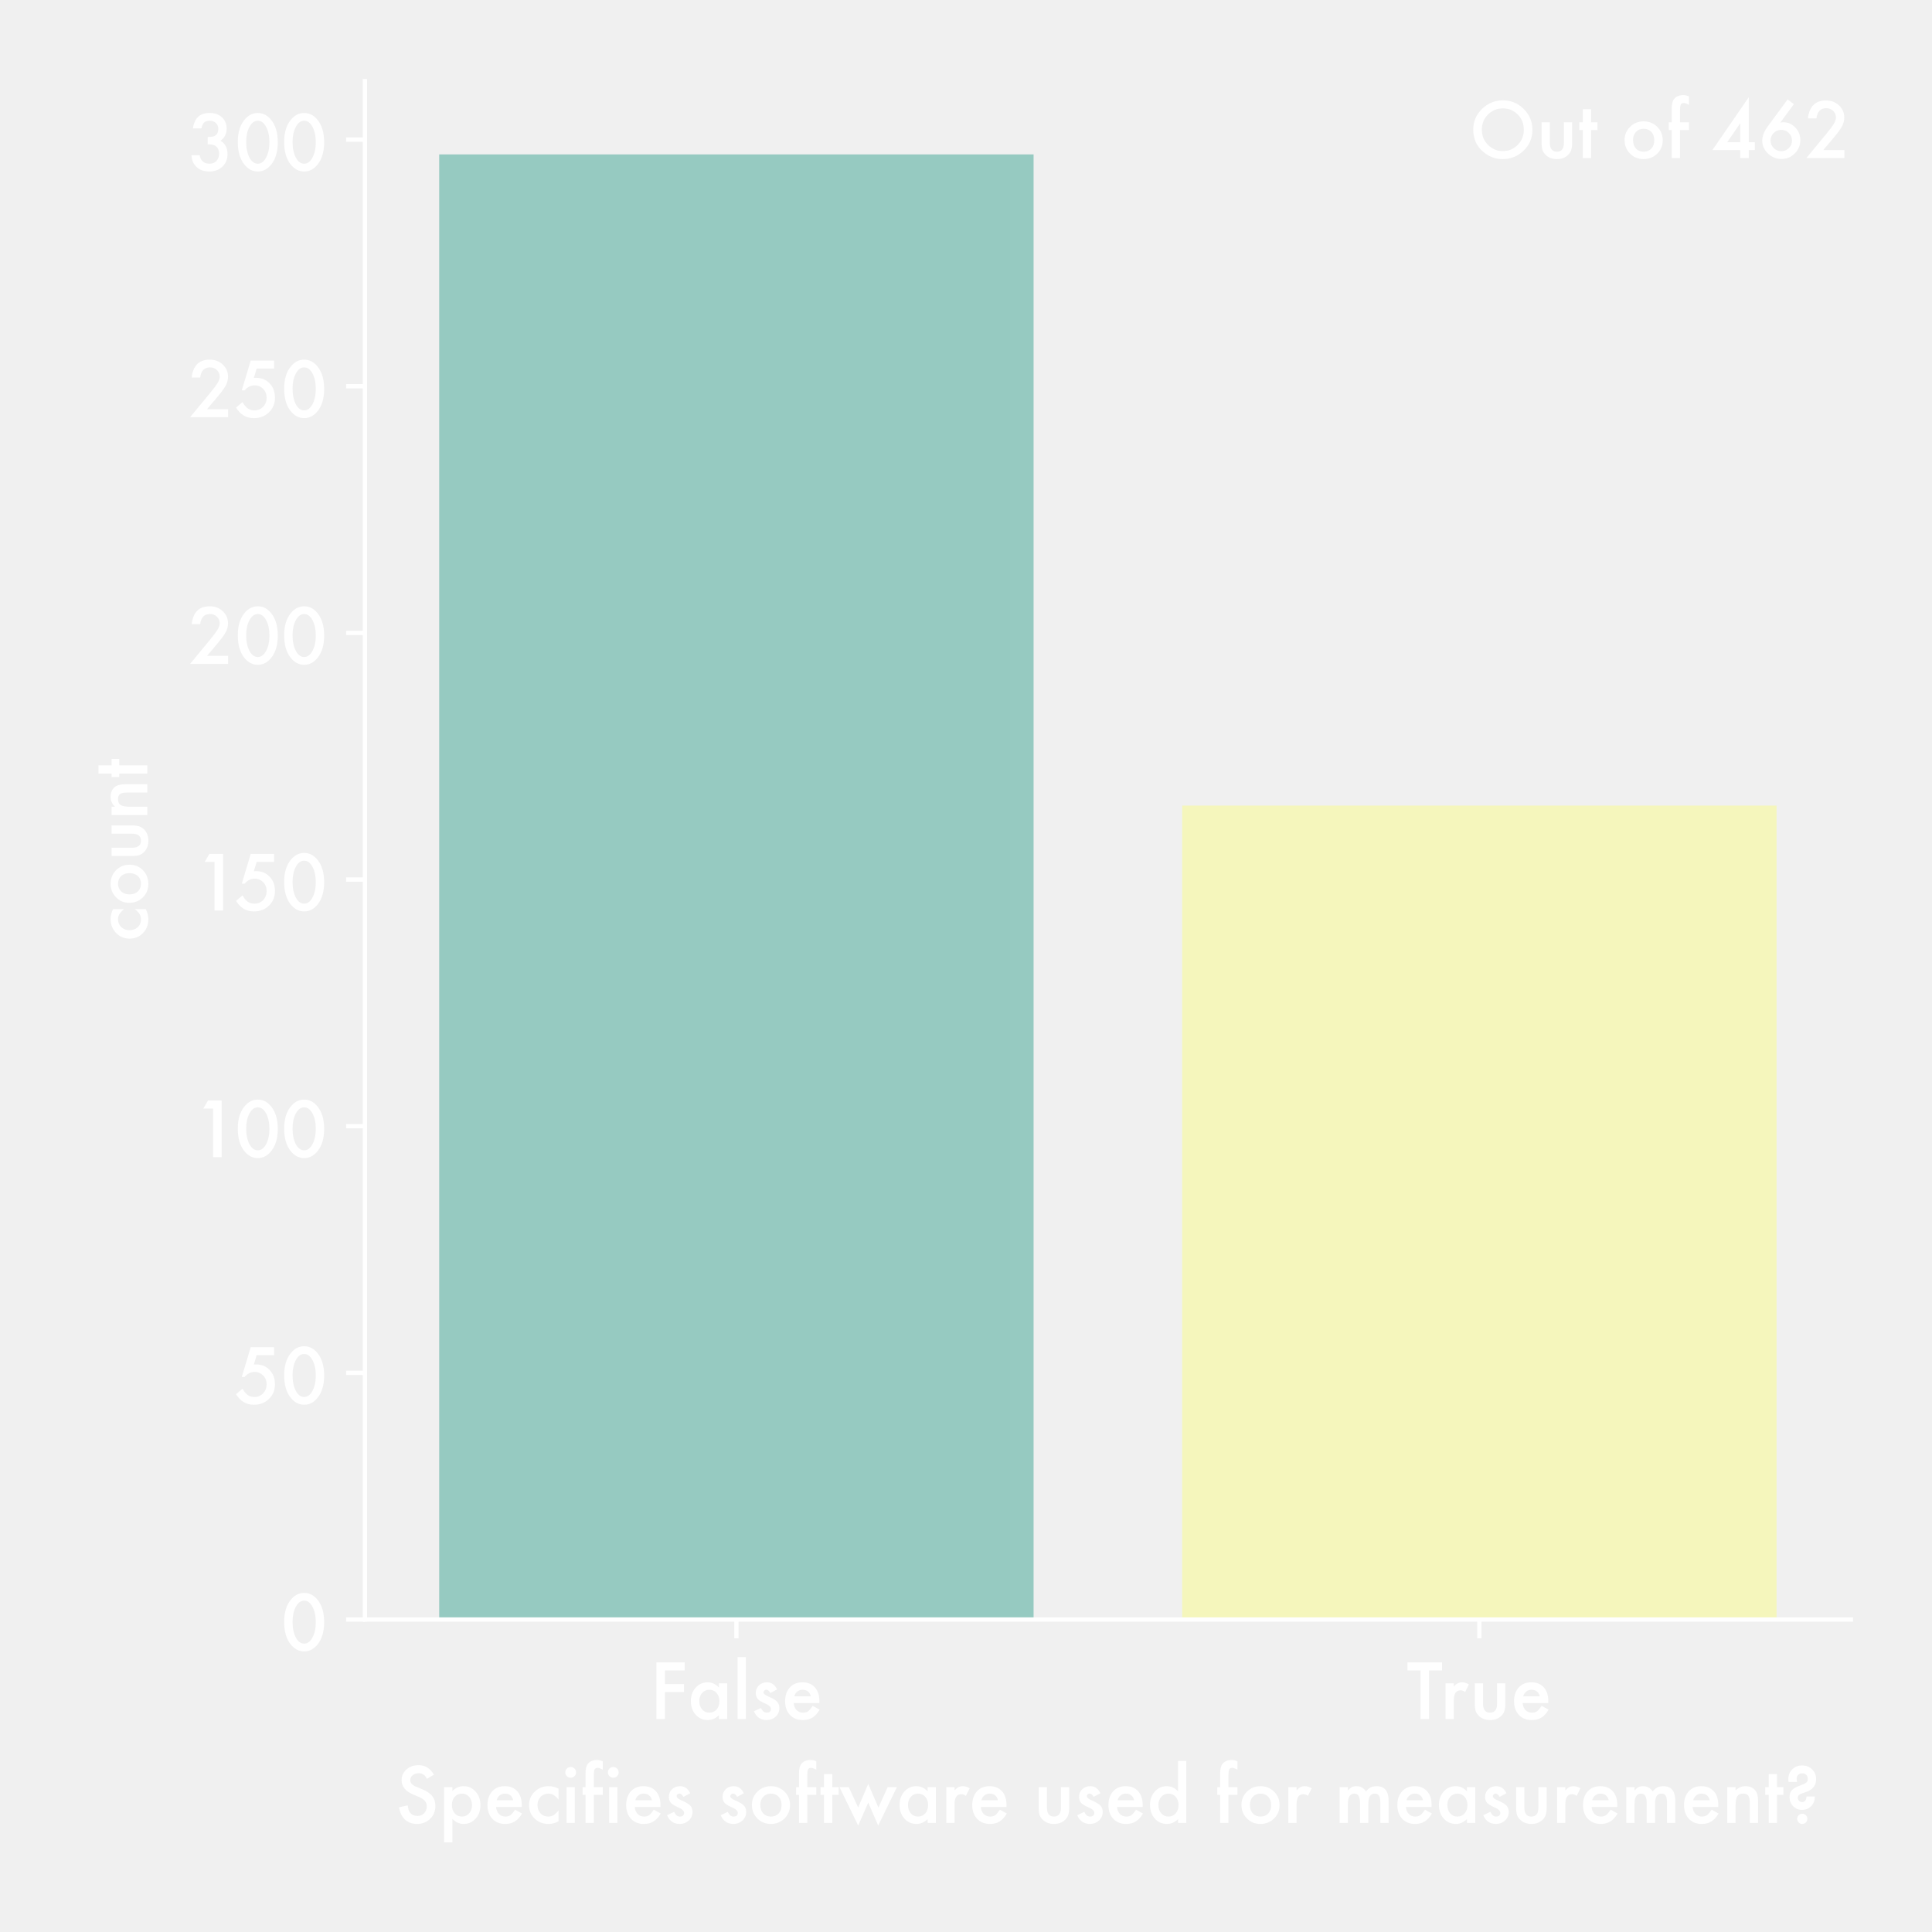
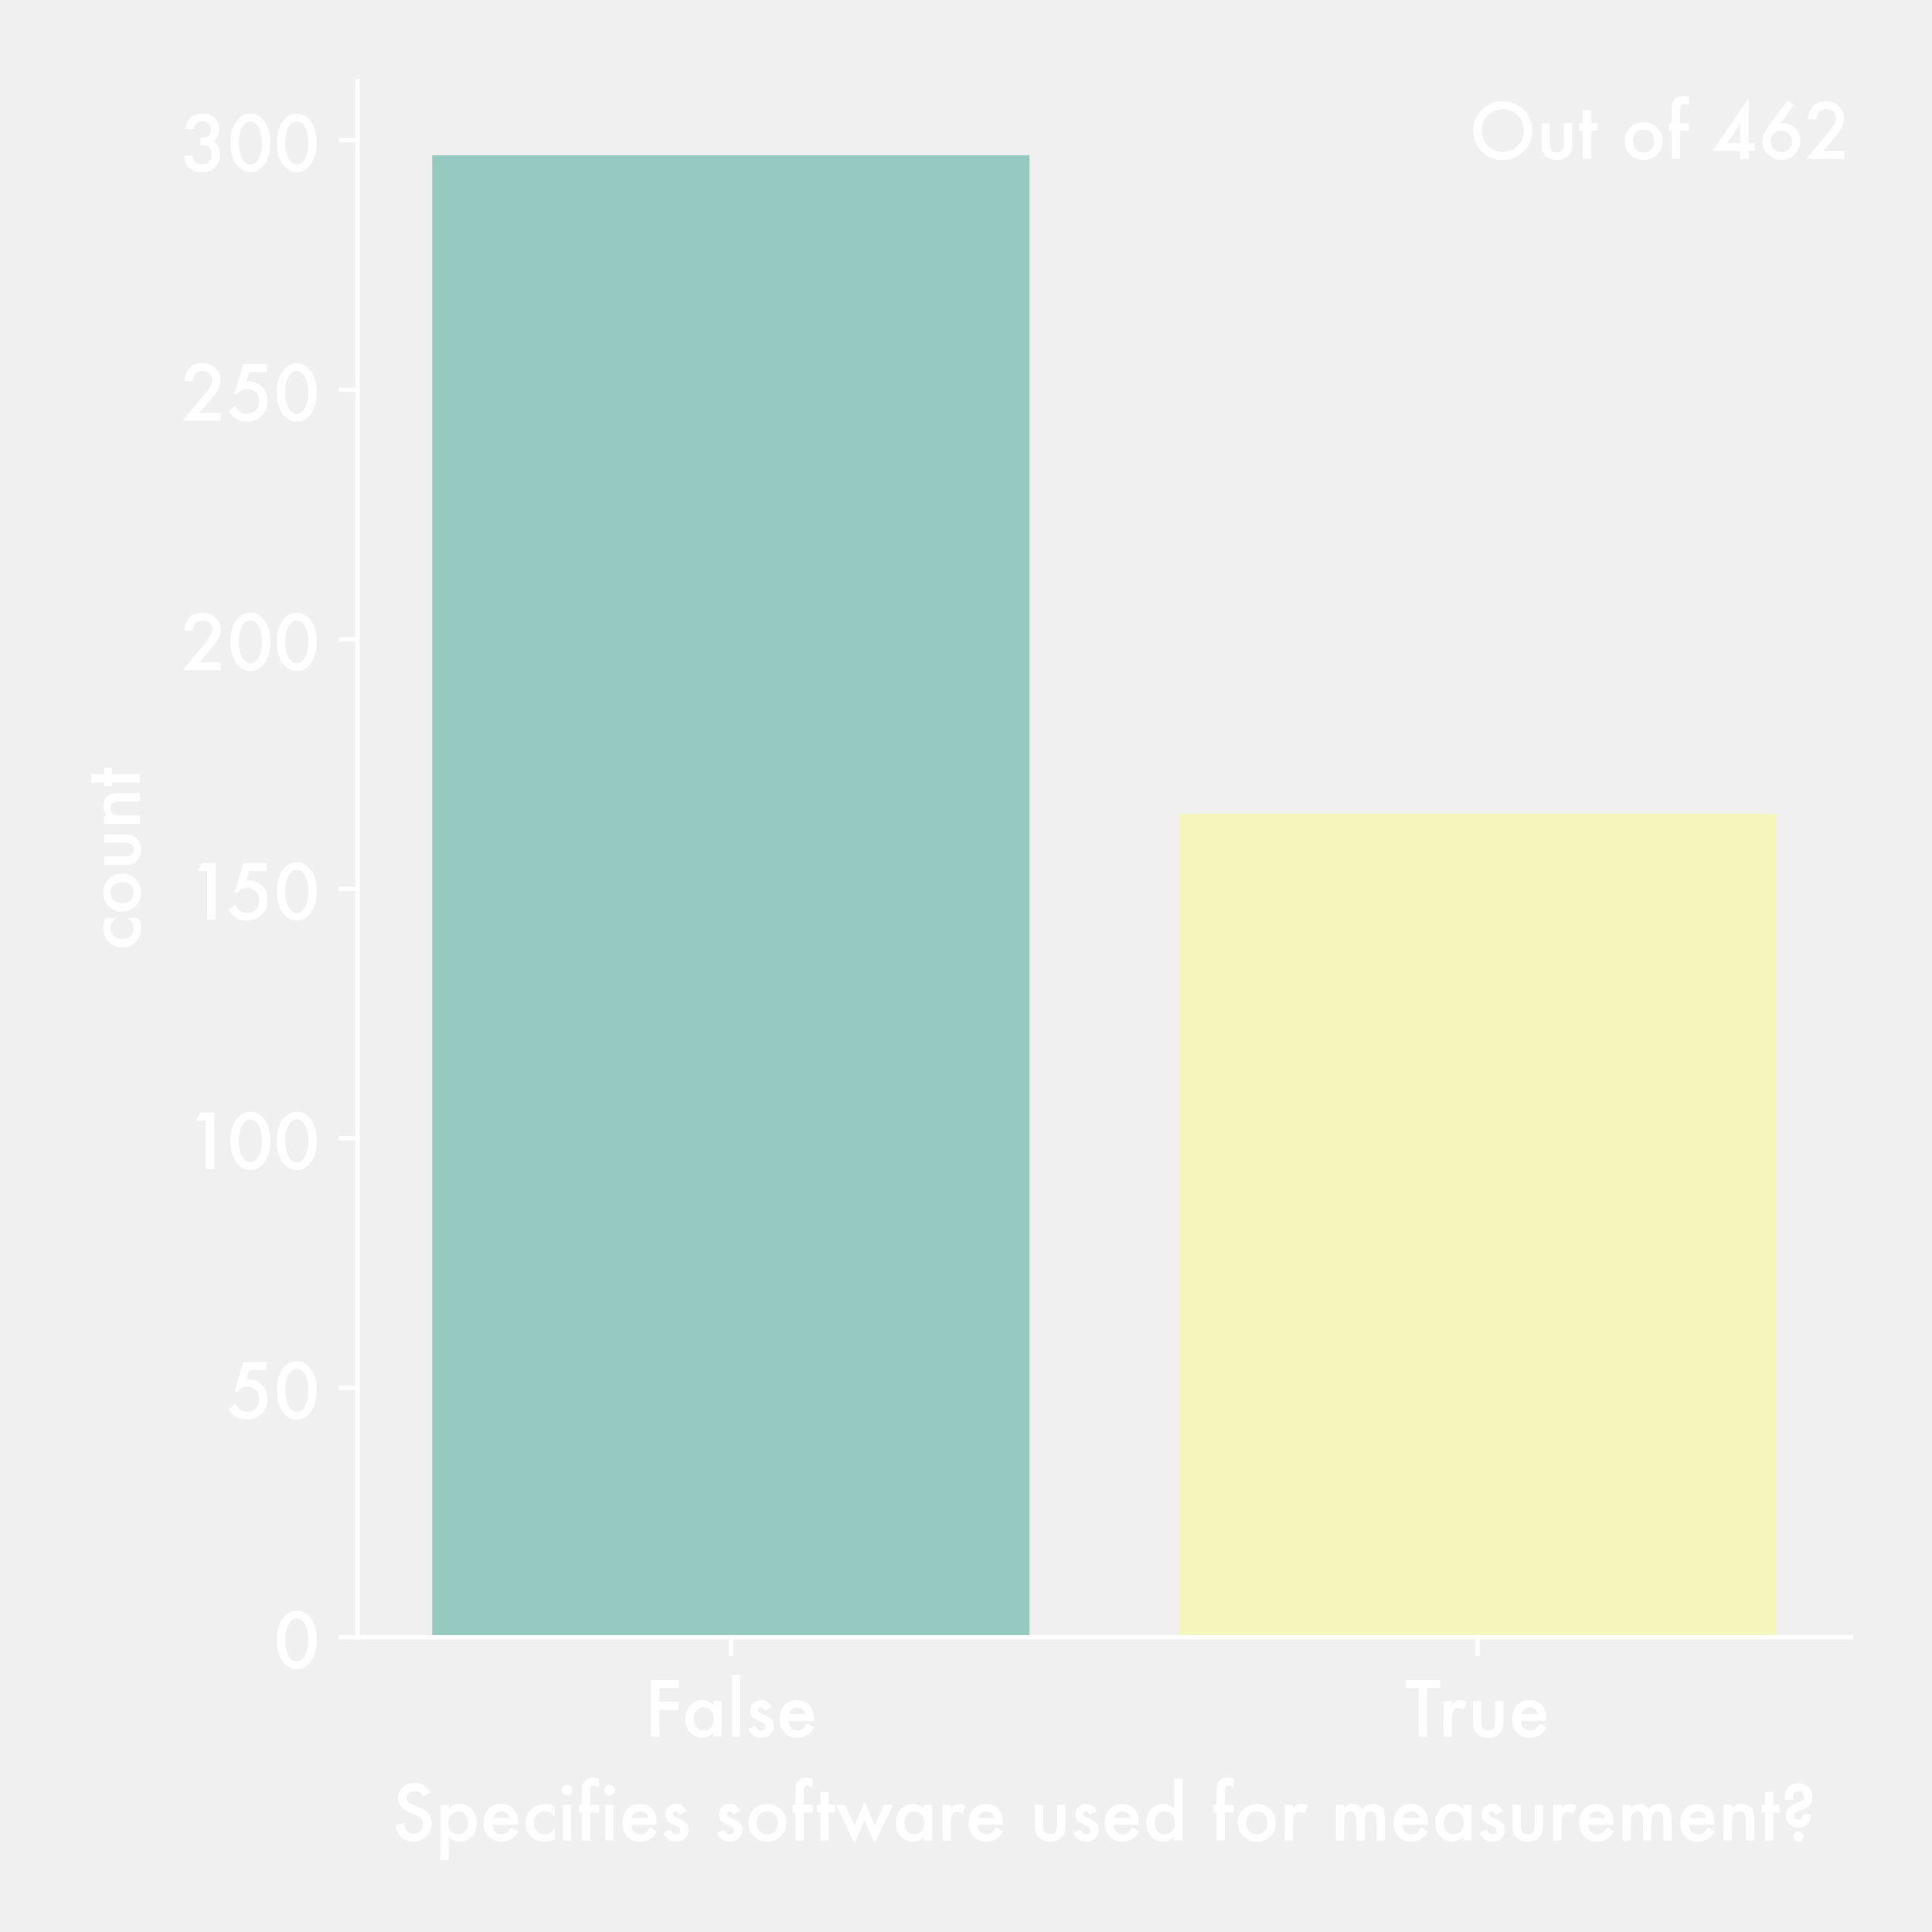
<svg xmlns="http://www.w3.org/2000/svg" xmlns:xlink="http://www.w3.org/1999/xlink" width="360pt" height="360pt" viewBox="0 0 360 360" version="1.1">
  <defs>
    <style type="text/css">*{stroke-linejoin: round; stroke-linecap: butt}</style>
  </defs>
  <g id="figure_1">
    <g id="patch_1">
      <path d="M 0 360  L 360 360  L 360 0  L 0 0  L 0 360  z " style="fill: none" />
    </g>
    <g id="axes_1">
      <g id="patch_2">
-         <path d="M 67.995 301.771  L 344.88 301.771  L 344.88 15.12  L 67.995 15.12  L 67.995 301.771  z " style="fill: none" />
+         <path d="M 66.62 305.08  L 344.88 305.08  L 344.88 15.12  L 66.62 15.12  L 66.62 305.08  z " style="fill: none" />
      </g>
      <g id="patch_3">
-         <path d="M 81.839 301.771  L 192.593 301.771  L 192.593 28.77  L 81.839 28.77  z " clip-path="url(#p9fc355cbcc)" style="fill: #96cac1" />
+         <path d="M 80.533 305.08  L 191.837 305.08  L 191.837 28.928  L 80.533 28.928  z " clip-path="url(#p62d3371e8d)" style="fill: #96cac1" />
      </g>
      <g id="patch_4">
-         <path d="M 220.282 301.771  L 331.036 301.771  L 331.036 150.104  L 220.282 150.104  z " clip-path="url(#p9fc355cbcc)" style="fill: #f5f6bc" />
+         <path d="M 219.663 305.08  L 330.967 305.08  L 330.967 151.662  L 219.663 151.662  z " clip-path="url(#p62d3371e8d)" style="fill: #f5f6bc" />
      </g>
      <g id="matplotlib.axis_1">
        <g id="xtick_1">
          <g id="line2d_1">
            <defs>
-               <path id="m34e03b664c" d="M 0 0  L 0 3.5  " style="stroke: #ffffff; stroke-width: 0.8" />
+               <path id="m3e8e479b84" d="M 0 0  L 0 3.5  " style="stroke: #ffffff; stroke-width: 0.8" />
            </defs>
            <g>
-               <use xlink:href="#m34e03b664c" x="137.216" y="301.771" style="fill: #ffffff; stroke: #ffffff; stroke-width: 0.8" />
+               <use xlink:href="#m3e8e479b84" x="136.185" y="305.08" style="fill: #ffffff; stroke: #ffffff; stroke-width: 0.8" />
            </g>
          </g>
          <g id="text_1">
-             <g style="fill: #ffffff" transform="translate(121.0473 320.3163)scale(0.14 -0.14)">
+             <g style="fill: #ffffff" transform="translate(120.0161 323.6256)scale(0.14 -0.14)">
              <defs>
                <path id="Futura-Medium-46" d="M 2988 4141  L 1306 4141  L 1306 2981  L 2928 2981  L 2928 2297  L 1306 2297  L 1306 0  L 578 0  L 578 4825  L 2988 4825  L 2988 4141  z " transform="scale(0.015625)" />
                <path id="Futura-Medium-61" d="M 2688 3044  L 3394 3044  L 3394 0  L 2688 0  L 2688 319  Q 2253 -88 1753 -88  Q 1122 -88 709 369  Q 300 834 300 1531  Q 300 2216 709 2672  Q 1119 3128 1734 3128  Q 2266 3128 2688 2691  L 2688 3044  z M 1019 1531  Q 1019 1094 1253 819  Q 1494 541 1859 541  Q 2250 541 2491 809  Q 2731 1088 2731 1516  Q 2731 1944 2491 2222  Q 2250 2494 1866 2494  Q 1503 2494 1259 2219  Q 1019 1941 1019 1531  z " transform="scale(0.015625)" />
                <path id="Futura-Medium-6c" d="M 1147 5278  L 1147 0  L 444 0  L 444 5278  L 1147 5278  z " transform="scale(0.015625)" />
                <path id="Futura-Medium-73" d="M 2213 2525  L 1631 2216  Q 1494 2497 1291 2497  Q 1194 2497 1125 2433  Q 1056 2369 1056 2269  Q 1056 2094 1463 1922  Q 2022 1681 2215 1478  Q 2409 1275 2409 931  Q 2409 491 2084 194  Q 1769 -88 1322 -88  Q 556 -88 238 659  L 838 938  Q 963 719 1028 659  Q 1156 541 1334 541  Q 1691 541 1691 866  Q 1691 1053 1416 1216  Q 1309 1269 1203 1319  Q 1097 1369 988 1422  Q 681 1572 556 1722  Q 397 1913 397 2213  Q 397 2609 669 2869  Q 947 3128 1344 3128  Q 1928 3128 2213 2525  z " transform="scale(0.015625)" />
                <path id="Futura-Medium-65" d="M 3216 1356  L 1034 1356  Q 1063 981 1278 759  Q 1494 541 1831 541  Q 2094 541 2266 666  Q 2434 791 2650 1128  L 3244 797  Q 3106 563 2953 395  Q 2800 228 2625 120  Q 2450 13 2247 -37  Q 2044 -88 1806 -88  Q 1125 -88 713 350  Q 300 791 300 1519  Q 300 2241 700 2688  Q 1103 3128 1769 3128  Q 2441 3128 2831 2700  Q 3219 2275 3219 1522  L 3216 1356  z M 2494 1931  Q 2347 2494 1784 2494  Q 1656 2494 1543 2455  Q 1431 2416 1339 2342  Q 1247 2269 1181 2166  Q 1116 2063 1081 1931  L 2494 1931  z " transform="scale(0.015625)" />
              </defs>
              <use xlink:href="#Futura-Medium-46" />
              <use xlink:href="#Futura-Medium-61" x="50.205" />
              <use xlink:href="#Futura-Medium-6c" x="110.166" />
              <use xlink:href="#Futura-Medium-73" x="135.068" />
              <use xlink:href="#Futura-Medium-65" x="175.645" />
            </g>
          </g>
        </g>
        <g id="xtick_2">
          <g id="line2d_2">
            <g>
-               <use xlink:href="#m34e03b664c" x="275.659" y="301.771" style="fill: #ffffff; stroke: #ffffff; stroke-width: 0.8" />
+               <use xlink:href="#m3e8e479b84" x="275.315" y="305.08" style="fill: #ffffff; stroke: #ffffff; stroke-width: 0.8" />
            </g>
          </g>
          <g id="text_2">
-             <g style="fill: #ffffff" transform="translate(262.1061 320.3163)scale(0.14 -0.14)">
+             <g style="fill: #ffffff" transform="translate(261.7623 323.6256)scale(0.14 -0.14)">
              <defs>
                <path id="Futura-Medium-54" d="M 1909 4141  L 1909 0  L 1181 0  L 1181 4141  L 72 4141  L 72 4825  L 3016 4825  L 3016 4141  L 1909 4141  z " transform="scale(0.015625)" />
                <path id="Futura-Medium-72" d="M 444 3044  L 1147 3044  L 1147 2772  Q 1341 2975 1491 3050  Q 1644 3128 1853 3128  Q 2131 3128 2434 2947  L 2113 2303  Q 1913 2447 1722 2447  Q 1147 2447 1147 1578  L 1147 0  L 444 0  L 444 3044  z " transform="scale(0.015625)" />
                <path id="Futura-Medium-75" d="M 1147 3044  L 1147 1297  Q 1147 541 1744 541  Q 2341 541 2341 1297  L 2341 3044  L 3044 3044  L 3044 1281  Q 3044 916 2953 650  Q 2866 413 2650 222  Q 2294 -88 1744 -88  Q 1197 -88 841 222  Q 622 413 531 650  Q 444 863 444 1281  L 444 3044  L 1147 3044  z " transform="scale(0.015625)" />
              </defs>
              <use xlink:href="#Futura-Medium-54" />
              <use xlink:href="#Futura-Medium-72" x="44.867" />
              <use xlink:href="#Futura-Medium-75" x="83.77" />
              <use xlink:href="#Futura-Medium-65" x="138.262" />
            </g>
          </g>
        </g>
        <g id="text_3">
-           <g style="fill: #ffffff" transform="translate(73.62234 339.6703)scale(0.14 -0.14)">
+           <g style="fill: #ffffff" transform="translate(72.93484 342.9797)scale(0.14 -0.14)">
            <defs>
              <path id="Futura-Medium-53" d="M 3306 4106  L 2716 3756  Q 2550 4044 2400 4131  Q 2244 4231 1997 4231  Q 1694 4231 1494 4059  Q 1294 3891 1294 3634  Q 1294 3281 1819 3066  L 2300 2869  Q 2888 2631 3159 2289  Q 3431 1947 3431 1450  Q 3431 784 2988 350  Q 2541 -88 1878 -88  Q 1250 -88 841 284  Q 438 656 338 1331  L 1075 1494  Q 1125 1069 1250 906  Q 1475 594 1906 594  Q 2247 594 2472 822  Q 2697 1050 2697 1400  Q 2697 1541 2658 1658  Q 2619 1775 2536 1873  Q 2453 1972 2322 2058  Q 2191 2144 2009 2222  L 1544 2416  Q 553 2834 553 3641  Q 553 4184 969 4550  Q 1384 4919 2003 4919  Q 2838 4919 3306 4106  z " transform="scale(0.015625)" />
              <path id="Futura-Medium-70" d="M 1147 -1656  L 444 -1656  L 444 3044  L 1147 3044  L 1147 2713  Q 1563 3128 2091 3128  Q 2719 3128 3125 2666  Q 3538 2206 3538 1506  Q 3538 822 3128 366  Q 2722 -88 2103 -88  Q 1569 -88 1147 341  L 1147 -1656  z M 2819 1503  Q 2819 1941 2581 2216  Q 2341 2494 1975 2494  Q 1588 2494 1347 2225  Q 1106 1956 1106 1519  Q 1106 1091 1347 813  Q 1584 541 1972 541  Q 2338 541 2575 816  Q 2819 1091 2819 1503  z " transform="scale(0.015625)" />
              <path id="Futura-Medium-63" d="M 2813 2913  L 2813 1978  Q 2572 2272 2381 2381  Q 2194 2494 1941 2494  Q 1544 2494 1281 2216  Q 1019 1938 1019 1519  Q 1019 1091 1272 816  Q 1528 541 1925 541  Q 2178 541 2372 650  Q 2559 756 2813 1063  L 2813 134  Q 2384 -88 1956 -88  Q 1250 -88 775 369  Q 300 828 300 1509  Q 300 2191 781 2659  Q 1263 3128 1963 3128  Q 2413 3128 2813 2913  z " transform="scale(0.015625)" />
              <path id="Futura-Medium-69" d="M 1147 3044  L 1147 0  L 444 0  L 444 3044  L 1147 3044  z M 338 4309  Q 338 4494 472 4628  Q 606 4763 794 4763  Q 984 4763 1119 4628  Q 1253 4497 1253 4306  Q 1253 4116 1119 3981  Q 988 3847 797 3847  Q 606 3847 472 3981  Q 338 4116 338 4309  z " transform="scale(0.015625)" />
              <path id="Futura-Medium-66" d="M 1172 2388  L 1172 0  L 466 0  L 466 2388  L 216 2388  L 216 3044  L 466 3044  L 466 4219  Q 466 4794 666 5031  Q 941 5363 1466 5363  Q 1653 5363 1938 5253  L 1938 4534  L 1866 4572  Q 1638 4688 1491 4688  Q 1303 4688 1238 4553  Q 1172 4422 1172 4047  L 1172 3044  L 1938 3044  L 1938 2388  L 1172 2388  z " transform="scale(0.015625)" />
              <path id="Futura-Medium-20" transform="scale(0.015625)" />
              <path id="Futura-Medium-6f" d="M 300 1544  Q 300 2203 772 2665  Q 1244 3128 1922 3128  Q 2603 3128 3078 2663  Q 3547 2197 3547 1519  Q 3547 834 3075 372  Q 2600 -88 1909 -88  Q 1225 -88 763 381  Q 300 844 300 1544  z M 1019 1531  Q 1019 1075 1263 809  Q 1513 541 1922 541  Q 2334 541 2581 806  Q 2828 1072 2828 1516  Q 2828 1959 2581 2225  Q 2331 2494 1922 2494  Q 1519 2494 1269 2225  Q 1019 1956 1019 1531  z " transform="scale(0.015625)" />
              <path id="Futura-Medium-74" d="M 1169 2388  L 1169 0  L 466 0  L 466 2388  L 166 2388  L 166 3044  L 466 3044  L 466 4159  L 1169 4159  L 1169 3044  L 1716 3044  L 1716 2388  L 1169 2388  z " transform="scale(0.015625)" />
              <path id="Futura-Medium-77" d="M 825 3044  L 1622 1306  L 2481 3322  L 3347 1306  L 4134 3044  L 4922 3044  L 3328 -228  L 2481 1731  L 1625 -228  L 34 3044  L 825 3044  z " transform="scale(0.015625)" />
              <path id="Futura-Medium-64" d="M 2688 5278  L 3394 5278  L 3394 0  L 2688 0  L 2688 319  Q 2272 -88 1747 -88  Q 1122 -88 709 369  Q 300 834 300 1531  Q 300 2213 709 2669  Q 1116 3128 1731 3128  Q 2266 3128 2688 2691  L 2688 5278  z M 1019 1531  Q 1019 1094 1253 819  Q 1494 541 1859 541  Q 2250 541 2491 809  Q 2731 1088 2731 1516  Q 2731 1944 2491 2222  Q 2250 2494 1866 2494  Q 1503 2494 1259 2219  Q 1019 1941 1019 1531  z " transform="scale(0.015625)" />
              <path id="Futura-Medium-6d" d="M 444 3044  L 1147 3044  L 1147 2763  Q 1350 2975 1494 3050  Q 1647 3128 1878 3128  Q 2394 3128 2694 2678  Q 3025 3128 3591 3128  Q 4619 3128 4619 1881  L 4619 0  L 3913 0  L 3913 1691  Q 3913 2128 3806 2309  Q 3697 2494 3447 2494  Q 3156 2494 3023 2275  Q 2891 2056 2891 1572  L 2891 0  L 2184 0  L 2184 1681  Q 2184 2494 1716 2494  Q 1419 2494 1283 2272  Q 1147 2050 1147 1572  L 1147 0  L 444 0  L 444 3044  z " transform="scale(0.015625)" />
              <path id="Futura-Medium-6e" d="M 444 3044  L 1150 3044  L 1150 2763  Q 1519 3128 1981 3128  Q 2513 3128 2809 2794  Q 3066 2509 3066 1866  L 3066 0  L 2359 0  L 2359 1700  Q 2359 2150 2234 2322  Q 2113 2497 1791 2497  Q 1441 2497 1294 2266  Q 1150 2038 1150 1469  L 1150 0  L 444 0  L 444 3044  z " transform="scale(0.015625)" />
              <path id="Futura-Medium-3f" d="M 1934 2253  L 2641 2253  Q 2641 1778 2388 1488  Q 2059 1109 1547 1109  Q 1097 1109 794 1422  Q 488 1738 488 2194  Q 488 2556 678 2775  Q 872 2997 1334 3163  Q 1794 3331 1916 3434  Q 2041 3538 2041 3753  Q 2041 3969 1911 4095  Q 1781 4222 1566 4222  Q 1350 4222 1222 4097  Q 1094 3972 1094 3756  Q 1094 3659 1131 3488  L 403 3488  Q 397 3569 392 3631  Q 388 3694 388 3744  Q 388 4238 722 4566  Q 1053 4894 1559 4894  Q 2069 4894 2409 4562  Q 2750 4231 2750 3734  Q 2750 3225 2409 2913  Q 2194 2716 1597 2531  Q 1191 2406 1191 2138  Q 1191 2063 1220 1995  Q 1250 1928 1300 1878  Q 1350 1828 1417 1800  Q 1484 1772 1559 1772  Q 1903 1772 1934 2253  z M 1138 350  Q 1138 525 1266 653  Q 1394 781 1572 781  Q 1750 781 1878 653  Q 2006 525 2006 347  Q 2006 166 1878 38  Q 1753 -88 1575 -88  Q 1391 -88 1266 38  Q 1138 166 1138 350  z " transform="scale(0.015625)" />
            </defs>
            <use xlink:href="#Futura-Medium-53" />
            <use xlink:href="#Futura-Medium-70" x="58.301" />
            <use xlink:href="#Futura-Medium-65" x="118.262" />
            <use xlink:href="#Futura-Medium-63" x="173.584" />
            <use xlink:href="#Futura-Medium-69" x="221.24" />
            <use xlink:href="#Futura-Medium-66" x="246.143" />
            <use xlink:href="#Futura-Medium-69" x="277.955" />
            <use xlink:href="#Futura-Medium-65" x="302.857" />
            <use xlink:href="#Futura-Medium-73" x="358.18" />
            <use xlink:href="#Futura-Medium-20" x="398.756" />
            <use xlink:href="#Futura-Medium-73" x="429.615" />
            <use xlink:href="#Futura-Medium-6f" x="470.191" />
            <use xlink:href="#Futura-Medium-66" x="530.299" />
            <use xlink:href="#Futura-Medium-74" x="563.611" />
            <use xlink:href="#Futura-Medium-77" x="590.955" />
            <use xlink:href="#Futura-Medium-61" x="666.723" />
            <use xlink:href="#Futura-Medium-72" x="726.684" />
            <use xlink:href="#Futura-Medium-65" x="763.461" />
            <use xlink:href="#Futura-Medium-20" x="818.783" />
            <use xlink:href="#Futura-Medium-75" x="849.643" />
            <use xlink:href="#Futura-Medium-73" x="904.135" />
            <use xlink:href="#Futura-Medium-65" x="944.711" />
            <use xlink:href="#Futura-Medium-64" x="1000.033" />
            <use xlink:href="#Futura-Medium-20" x="1059.994" />
            <use xlink:href="#Futura-Medium-66" x="1090.854" />
            <use xlink:href="#Futura-Medium-6f" x="1121.791" />
            <use xlink:href="#Futura-Medium-72" x="1181.898" />
            <use xlink:href="#Futura-Medium-20" x="1219.301" />
            <use xlink:href="#Futura-Medium-6d" x="1250.16" />
            <use xlink:href="#Futura-Medium-65" x="1329.262" />
            <use xlink:href="#Futura-Medium-61" x="1384.584" />
            <use xlink:href="#Futura-Medium-73" x="1444.545" />
            <use xlink:href="#Futura-Medium-75" x="1485.121" />
            <use xlink:href="#Futura-Medium-72" x="1539.613" />
            <use xlink:href="#Futura-Medium-65" x="1576.391" />
            <use xlink:href="#Futura-Medium-6d" x="1631.713" />
            <use xlink:href="#Futura-Medium-65" x="1710.814" />
            <use xlink:href="#Futura-Medium-6e" x="1766.137" />
            <use xlink:href="#Futura-Medium-74" x="1820.971" />
            <use xlink:href="#Futura-Medium-3f" x="1848.314" />
          </g>
        </g>
      </g>
      <g id="matplotlib.axis_2">
        <g id="ytick_1">
          <g id="line2d_3">
            <defs>
-               <path id="m69f3da2a33" d="M 0 0  L -3.5 0  " style="stroke: #ffffff; stroke-width: 0.8" />
+               <path id="m3f64cea177" d="M 0 0  L -3.5 0  " style="stroke: #ffffff; stroke-width: 0.8" />
            </defs>
            <g>
-               <use xlink:href="#m69f3da2a33" x="67.995" y="301.771" style="fill: #ffffff; stroke: #ffffff; stroke-width: 0.8" />
+               <use xlink:href="#m3f64cea177" x="66.62" y="305.08" style="fill: #ffffff; stroke: #ffffff; stroke-width: 0.8" />
            </g>
          </g>
          <g id="text_4">
-             <g style="fill: #ffffff" transform="translate(52.35437 307.5434)scale(0.14 -0.14)">
+             <g style="fill: #ffffff" transform="translate(50.97937 310.8528)scale(0.14 -0.14)">
              <defs>
                <path id="Futura-Medium-30" d="M 272 2444  Q 272 3597 809 4284  Q 1291 4906 1975 4906  Q 2659 4906 3141 4284  Q 3678 3597 3678 2413  Q 3678 1231 3141 544  Q 2659 -78 1978 -78  Q 1297 -78 809 544  Q 272 1231 272 2444  z M 988 2441  Q 988 1638 1266 1106  Q 1544 584 1975 584  Q 2403 584 2684 1106  Q 2966 1625 2966 2416  Q 2966 3206 2684 3728  Q 2403 4247 1975 4247  Q 1550 4247 1269 3728  Q 988 3213 988 2441  z " transform="scale(0.015625)" />
              </defs>
              <use xlink:href="#Futura-Medium-30" />
            </g>
          </g>
        </g>
        <g id="ytick_2">
          <g id="line2d_4">
            <g>
-               <use xlink:href="#m69f3da2a33" x="67.995" y="255.811" style="fill: #ffffff; stroke: #ffffff; stroke-width: 0.8" />
+               <use xlink:href="#m3f64cea177" x="66.62" y="258.59" style="fill: #ffffff; stroke: #ffffff; stroke-width: 0.8" />
            </g>
          </g>
          <g id="text_5">
-             <g style="fill: #ffffff" transform="translate(43.71375 261.5837)scale(0.14 -0.14)">
+             <g style="fill: #ffffff" transform="translate(42.33875 264.3625)scale(0.14 -0.14)">
              <defs>
                <path id="Futura-Medium-35" d="M 3366 4144  L 1878 4144  L 1641 3344  Q 1694 3350 1742 3353  Q 1791 3356 1831 3356  Q 2534 3356 2984 2881  Q 3438 2409 3438 1672  Q 3438 909 2925 415  Q 2413 -78 1634 -78  Q 675 -78 122 822  L 672 1288  Q 900 900 1131 741  Q 1363 584 1697 584  Q 2134 584 2431 891  Q 2728 1206 2728 1656  Q 2728 2119 2434 2413  Q 2141 2716 1700 2716  Q 1209 2716 853 2288  L 613 2288  L 1372 4825  L 3366 4825  L 3366 4144  z " transform="scale(0.015625)" />
              </defs>
              <use xlink:href="#Futura-Medium-35" />
              <use xlink:href="#Futura-Medium-30" x="61.719" />
            </g>
          </g>
        </g>
        <g id="ytick_3">
          <g id="line2d_5">
            <g>
-               <use xlink:href="#m69f3da2a33" x="67.995" y="209.851" style="fill: #ffffff; stroke: #ffffff; stroke-width: 0.8" />
+               <use xlink:href="#m3f64cea177" x="66.62" y="212.099" style="fill: #ffffff; stroke: #ffffff; stroke-width: 0.8" />
            </g>
          </g>
          <g id="text_6">
-             <g style="fill: #ffffff" transform="translate(35.91313 215.624)scale(0.14 -0.14)">
+             <g style="fill: #ffffff" transform="translate(34.53813 217.8722)scale(0.14 -0.14)">
              <defs>
                <path id="Futura-Medium-31" d="M 1734 4144  L 900 4144  L 1300 4825  L 2463 4825  L 2463 0  L 1734 0  L 1734 4144  z " transform="scale(0.015625)" />
              </defs>
              <use xlink:href="#Futura-Medium-31" />
              <use xlink:href="#Futura-Medium-30" x="55.719" />
              <use xlink:href="#Futura-Medium-30" x="117.438" />
            </g>
          </g>
        </g>
        <g id="ytick_4">
          <g id="line2d_6">
            <g>
-               <use xlink:href="#m69f3da2a33" x="67.995" y="163.892" style="fill: #ffffff; stroke: #ffffff; stroke-width: 0.8" />
+               <use xlink:href="#m3f64cea177" x="66.62" y="165.609" style="fill: #ffffff; stroke: #ffffff; stroke-width: 0.8" />
            </g>
          </g>
          <g id="text_7">
-             <g style="fill: #ffffff" transform="translate(36.17562 169.6643)scale(0.14 -0.14)">
+             <g style="fill: #ffffff" transform="translate(34.80062 171.3819)scale(0.14 -0.14)">
              <use xlink:href="#Futura-Medium-31" />
              <use xlink:href="#Futura-Medium-35" x="53.844" />
              <use xlink:href="#Futura-Medium-30" x="115.562" />
            </g>
          </g>
        </g>
        <g id="ytick_5">
          <g id="line2d_7">
            <g>
-               <use xlink:href="#m69f3da2a33" x="67.995" y="117.932" style="fill: #ffffff; stroke: #ffffff; stroke-width: 0.8" />
+               <use xlink:href="#m3f64cea177" x="66.62" y="119.119" style="fill: #ffffff; stroke: #ffffff; stroke-width: 0.8" />
            </g>
          </g>
          <g id="text_8">
-             <g style="fill: #ffffff" transform="translate(35.07312 123.7047)scale(0.14 -0.14)">
+             <g style="fill: #ffffff" transform="translate(33.69812 124.8916)scale(0.14 -0.14)">
              <defs>
                <path id="Futura-Medium-32" d="M 1603 684  L 3400 684  L 3400 0  L 159 0  L 1834 2028  Q 2081 2331 2248 2553  Q 2416 2775 2503 2925  Q 2681 3219 2681 3453  Q 2681 3791 2443 4019  Q 2206 4247 1856 4247  Q 1125 4247 1019 3381  L 294 3381  Q 469 4906 1834 4906  Q 2494 4906 2941 4488  Q 3391 4069 3391 3450  Q 3391 3056 3181 2678  Q 3075 2481 2870 2211  Q 2666 1941 2353 1572  L 1603 684  z " transform="scale(0.015625)" />
              </defs>
              <use xlink:href="#Futura-Medium-32" />
              <use xlink:href="#Futura-Medium-30" x="61.719" />
              <use xlink:href="#Futura-Medium-30" x="123.438" />
            </g>
          </g>
        </g>
        <g id="ytick_6">
          <g id="line2d_8">
            <g>
-               <use xlink:href="#m69f3da2a33" x="67.995" y="71.972" style="fill: #ffffff; stroke: #ffffff; stroke-width: 0.8" />
+               <use xlink:href="#m3f64cea177" x="66.62" y="72.629" style="fill: #ffffff; stroke: #ffffff; stroke-width: 0.8" />
            </g>
          </g>
          <g id="text_9">
-             <g style="fill: #ffffff" transform="translate(35.07312 77.74496)scale(0.14 -0.14)">
+             <g style="fill: #ffffff" transform="translate(33.69812 78.40131)scale(0.14 -0.14)">
              <use xlink:href="#Futura-Medium-32" />
              <use xlink:href="#Futura-Medium-35" x="61.719" />
              <use xlink:href="#Futura-Medium-30" x="123.438" />
            </g>
          </g>
        </g>
        <g id="ytick_7">
          <g id="line2d_9">
            <g>
-               <use xlink:href="#m69f3da2a33" x="67.995" y="26.012" style="fill: #ffffff; stroke: #ffffff; stroke-width: 0.8" />
+               <use xlink:href="#m3f64cea177" x="66.62" y="26.138" style="fill: #ffffff; stroke: #ffffff; stroke-width: 0.8" />
            </g>
          </g>
          <g id="text_10">
-             <g style="fill: #ffffff" transform="translate(35.07312 31.78526)scale(0.14 -0.14)">
+             <g style="fill: #ffffff" transform="translate(33.69812 31.91101)scale(0.14 -0.14)">
              <defs>
                <path id="Futura-Medium-33" d="M 1656 2241  L 1656 2863  Q 2119 2863 2278 2966  Q 2563 3147 2563 3547  Q 2563 3856 2356 4050  Q 2153 4247 1828 4247  Q 1525 4247 1359 4100  Q 1200 3950 1122 3594  L 397 3594  Q 509 4275 859 4592  Q 1209 4909 1838 4909  Q 2472 4909 2872 4534  Q 3272 4163 3272 3575  Q 3272 2913 2747 2544  Q 3347 2191 3347 1397  Q 3347 747 2909 334  Q 2472 -78 1788 -78  Q 916 -78 494 563  Q 319 831 272 1306  L 975 1306  Q 1031 956 1248 770  Q 1466 584 1816 584  Q 2169 584 2400 819  Q 2631 1059 2631 1428  Q 2631 1916 2284 2122  Q 2081 2241 1656 2241  z " transform="scale(0.015625)" />
              </defs>
              <use xlink:href="#Futura-Medium-33" />
              <use xlink:href="#Futura-Medium-30" x="61.719" />
              <use xlink:href="#Futura-Medium-30" x="123.438" />
            </g>
          </g>
        </g>
        <g id="text_11">
-           <g style="fill: #ffffff" transform="translate(27.45062 175.5559)rotate(-90)scale(0.14 -0.14)">
+           <g style="fill: #ffffff" transform="translate(26.07562 177.2106)rotate(-90)scale(0.14 -0.14)">
            <use xlink:href="#Futura-Medium-63" />
            <use xlink:href="#Futura-Medium-6f" x="47.656" />
            <use xlink:href="#Futura-Medium-75" x="107.764" />
            <use xlink:href="#Futura-Medium-6e" x="162.256" />
            <use xlink:href="#Futura-Medium-74" x="217.09" />
          </g>
        </g>
      </g>
      <g id="patch_5">
-         <path d="M 67.995 301.771  L 67.995 15.12  " style="fill: none; stroke: #ffffff; stroke-width: 0.8; stroke-linejoin: miter; stroke-linecap: square" />
+         <path d="M 66.62 305.08  L 66.62 15.12  " style="fill: none; stroke: #ffffff; stroke-width: 0.8; stroke-linejoin: miter; stroke-linecap: square" />
      </g>
      <g id="patch_6">
-         <path d="M 67.995 301.771  L 344.88 301.771  " style="fill: none; stroke: #ffffff; stroke-width: 0.8; stroke-linejoin: miter; stroke-linecap: square" />
+         <path d="M 66.62 305.08  L 344.88 305.08  " style="fill: none; stroke: #ffffff; stroke-width: 0.8; stroke-linejoin: miter; stroke-linecap: square" />
      </g>
      <g id="text_12">
-         <g style="fill: #ffffff" transform="translate(273.7775 29.45253)scale(0.14 -0.14)">
+         <g style="fill: #ffffff" transform="translate(273.7775 29.618)scale(0.14 -0.14)">
          <defs>
            <path id="Futura-Medium-4f" d="M 338 2434  Q 338 3453 1084 4184  Q 1828 4916 2872 4916  Q 3903 4916 4641 4178  Q 5381 3441 5381 2406  Q 5381 1366 4638 641  Q 3891 -88 2834 -88  Q 1900 -88 1156 559  Q 338 1275 338 2434  z M 1072 2425  Q 1072 1625 1609 1109  Q 2144 594 2844 594  Q 3603 594 4125 1119  Q 4647 1650 4647 2413  Q 4647 3184 4131 3706  Q 3619 4231 2863 4231  Q 2109 4231 1591 3706  Q 1072 3188 1072 2425  z " transform="scale(0.015625)" />
            <path id="Futura-Medium-34" d="M 3156 1347  L 3669 1347  L 3669 684  L 3156 684  L 3156 0  L 2428 0  L 2428 684  L 59 684  L 3156 5184  L 3156 1347  z M 2428 1347  L 2428 2963  L 1316 1347  L 2428 1347  z " transform="scale(0.015625)" />
            <path id="Futura-Medium-36" d="M 2513 4994  L 3047 4594  L 1894 3025  Q 1988 3038 2053 3044  Q 2119 3050 2156 3050  Q 2744 3050 3172 2600  Q 3597 2156 3597 1531  Q 3597 869 3122 394  Q 2650 -78 1988 -78  Q 1331 -78 838 388  Q 353 853 353 1491  Q 353 2063 825 2703  L 2513 4994  z M 2888 1484  Q 2888 1869 2622 2134  Q 2353 2403 1975 2403  Q 1594 2403 1328 2137  Q 1063 1872 1063 1494  Q 1063 1116 1328 850  Q 1594 584 1978 584  Q 2353 584 2619 850  Q 2888 1119 2888 1484  z " transform="scale(0.015625)" />
          </defs>
          <use xlink:href="#Futura-Medium-4f" />
          <use xlink:href="#Futura-Medium-75" x="89.355" />
          <use xlink:href="#Futura-Medium-74" x="143.848" />
          <use xlink:href="#Futura-Medium-20" x="171.191" />
          <use xlink:href="#Futura-Medium-6f" x="202.051" />
          <use xlink:href="#Futura-Medium-66" x="262.158" />
          <use xlink:href="#Futura-Medium-20" x="291.846" />
          <use xlink:href="#Futura-Medium-34" x="322.705" />
          <use xlink:href="#Futura-Medium-36" x="384.424" />
          <use xlink:href="#Futura-Medium-32" x="446.143" />
        </g>
      </g>
    </g>
  </g>
  <defs>
-     <clipPath id="p9fc355cbcc">
-       <rect x="67.995" y="15.12" width="276.885" height="286.651" />
+     <clipPath id="p62d3371e8d">
+       <rect x="66.62" y="15.12" width="278.26" height="289.96" />
    </clipPath>
  </defs>
</svg>
